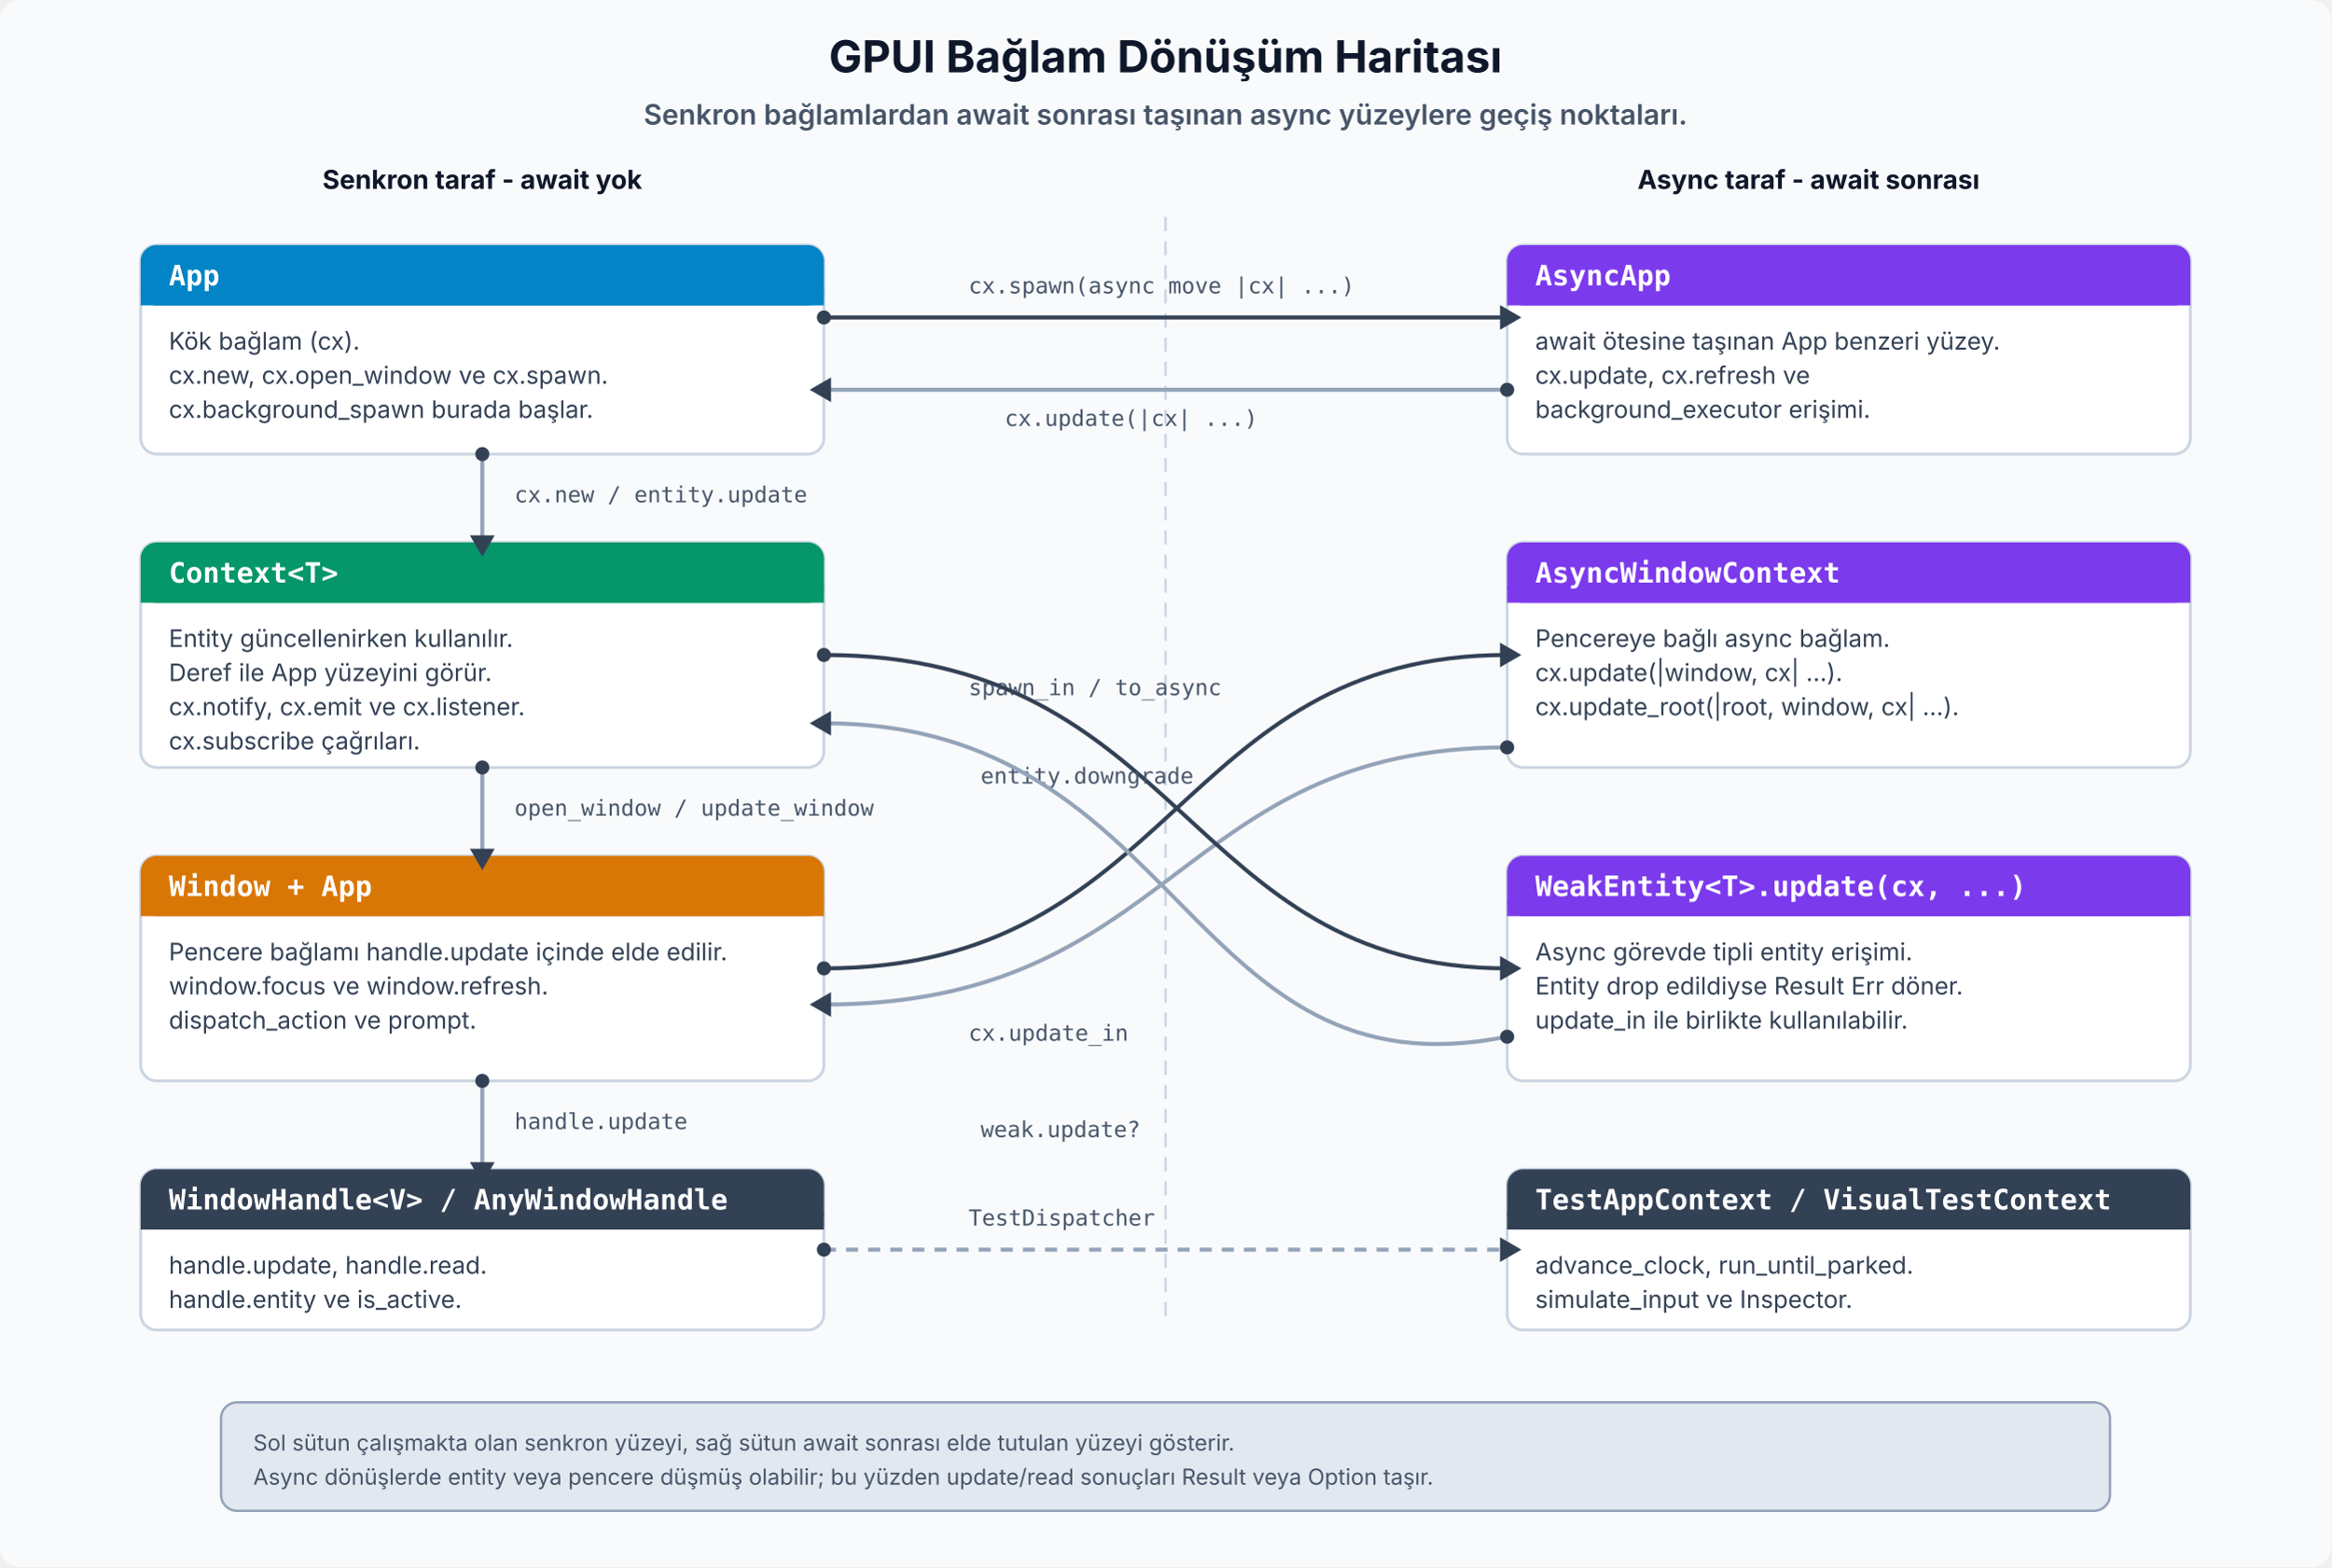
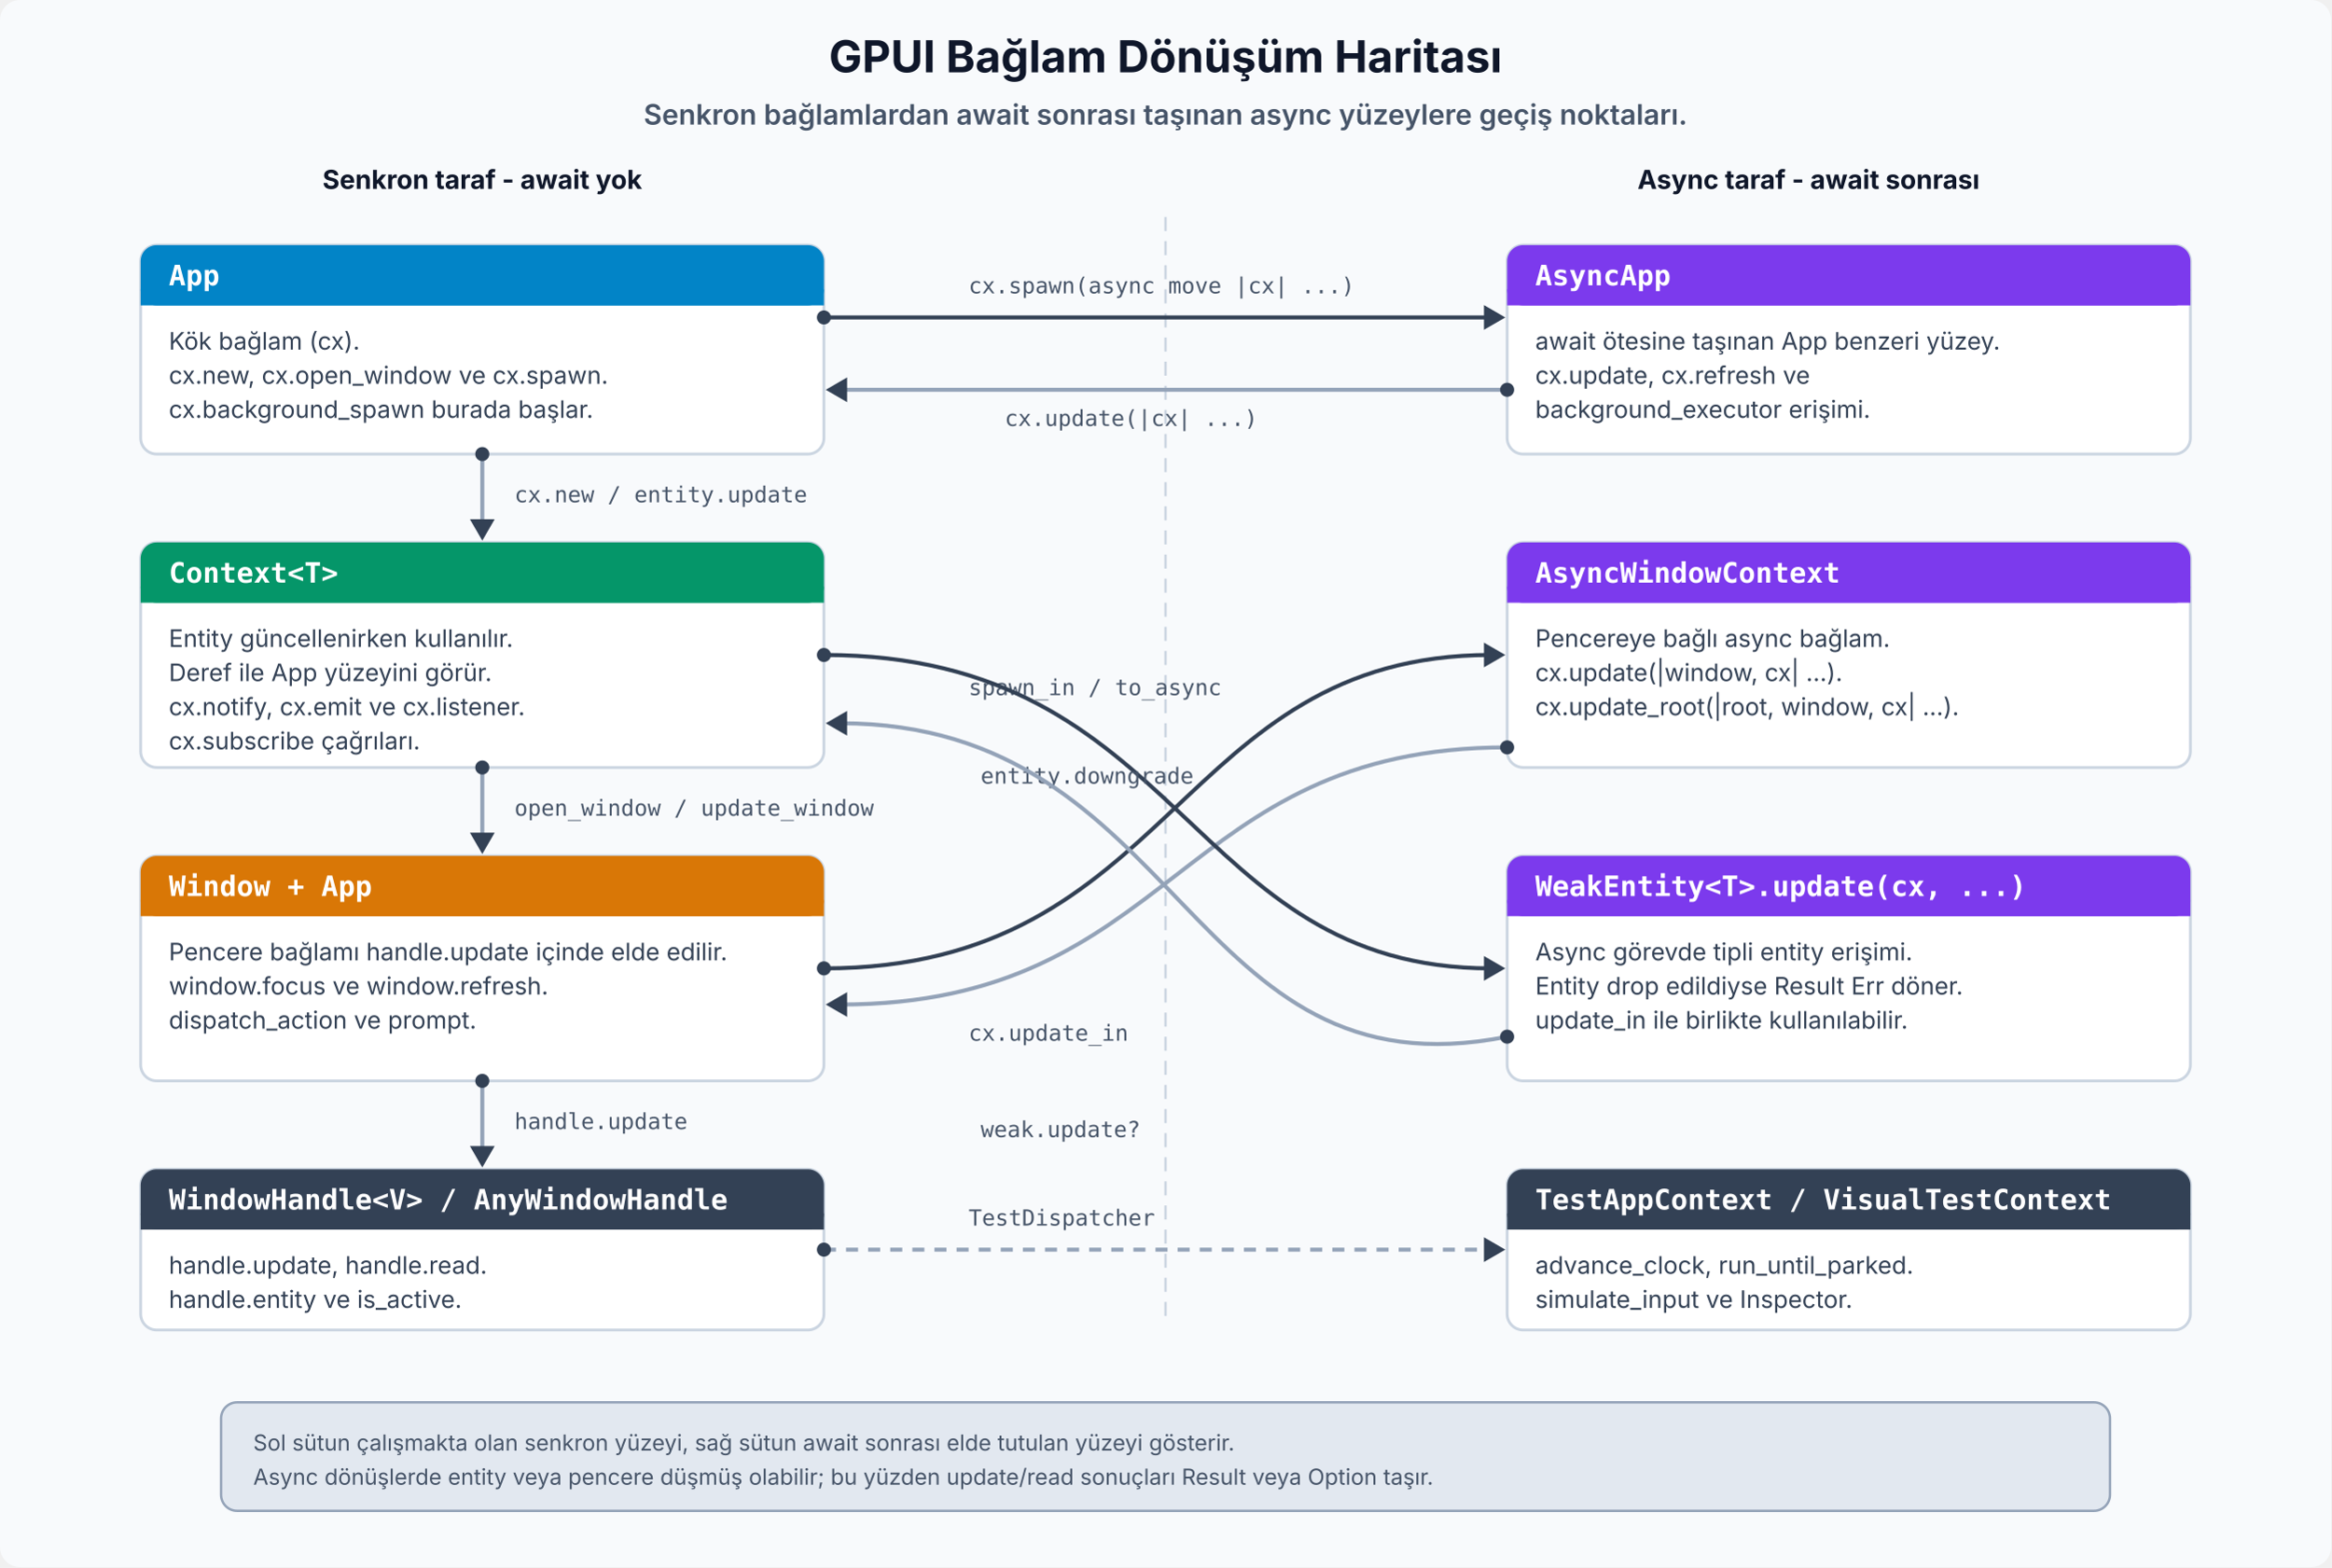
<svg xmlns="http://www.w3.org/2000/svg" viewBox="0 0 1160 780">
  <defs>
    <marker id="arrow" viewBox="0 0 1 1" refX="0" refY="0" markerWidth="1" markerHeight="1" orient="auto-start-reverse" overflow="visible" preserveAspectRatio="xMidYMid">
      <path d="M 5.77 0 L -2.88 5 V -5 Z" transform="scale(0.5)" fill="#334155" stroke="#334155" stroke-width="1pt" />
    </marker>
    <marker id="dot-arrow" viewBox="0 0 7 7" refX="3.5" refY="3.5" markerWidth="7" markerHeight="7" markerUnits="userSpaceOnUse">
      <circle cx="3.5" cy="3.5" r="3.5" fill="#334155" />
    </marker>
    <marker id="arrowRed" viewBox="0 0 1 1" refX="0" refY="0" markerWidth="1" markerHeight="1" orient="auto-start-reverse" overflow="visible" preserveAspectRatio="xMidYMid">
      <path d="M 5.77 0 L -2.88 5 V -5 Z" transform="scale(0.5)" fill="#be123c" stroke="#be123c" stroke-width="1pt" />
    </marker>
    <marker id="dot-arrowRed" viewBox="0 0 7 7" refX="3.5" refY="3.5" markerWidth="7" markerHeight="7" markerUnits="userSpaceOnUse">
      <circle cx="3.5" cy="3.5" r="3.5" fill="#be123c" />
    </marker>
    <style>
      .title { font: 700 22px system-ui, -apple-system, "Segoe UI", sans-serif; fill: #0f172a; }
      .subtitle { font: 600 14px system-ui, -apple-system, "Segoe UI", sans-serif; fill: #475569; }
      .cardTitle { font: 700 14px ui-monospace, SFMono-Regular, Menlo, Consolas, monospace; fill: #fff; }
      .label { font: 700 13px system-ui, -apple-system, "Segoe UI", sans-serif; fill: #0f172a; }
      .body { font: 12px system-ui, -apple-system, "Segoe UI", sans-serif; fill: #334155; }
      .small { font: 11px system-ui, -apple-system, "Segoe UI", sans-serif; fill: #475569; }
      .mono { font: 12px ui-monospace, SFMono-Regular, Menlo, Consolas, monospace; fill: #0f172a; }
      .monoSmall { font: 11px ui-monospace, SFMono-Regular, Menlo, Consolas, monospace; fill: #334155; }
      .softTitle { font: 700 13px system-ui, -apple-system, "Segoe UI", sans-serif; fill: #0f172a; }
      .edge { font: 11px ui-monospace, SFMono-Regular, Menlo, Consolas, monospace; fill: #475569; }
      .arrow { stroke: #334155; stroke-width: 2; fill: none; marker-end: url(#arrow); marker-start: url(#dot-arrow); }
      .arrowSoft { stroke: #94a3b8; stroke-width: 2; fill: none; marker-end: url(#arrow); marker-start: url(#dot-arrow); }
      .arrowDash { stroke: #94a3b8; stroke-width: 2; fill: none; stroke-dasharray: 6 5; marker-end: url(#arrow); marker-start: url(#dot-arrow); }
      .arrowRed { stroke: #be123c; stroke-width: 2; fill: none; stroke-dasharray: 6 5; marker-end: url(#arrowRed); marker-start: url(#dot-arrowRed); }
      .card { fill: #fff; stroke: #cbd5e1; stroke-width: 1.4; }
      .panel { fill: #fff; stroke: #cbd5e1; stroke-width: 1.2; }
    </style>
  </defs>
  <rect width="100%" height="100%" rx="10" fill="#f8fafc" />
  <text x="580" y="36" text-anchor="middle" class="title">GPUI Bağlam Dönüşüm Haritası</text>
  <text x="580" y="62" text-anchor="middle" class="subtitle">Senkron bağlamlardan await sonrası taşınan async yüzeylere geçiş noktaları.</text>
  <text x="240" y="94" text-anchor="middle" class="label">Senkron taraf - await yok</text>
  <text x="900" y="94" text-anchor="middle" class="label">Async taraf - await sonrası</text>
  <line x1="580" y1="108" x2="580" y2="660" stroke="#cbd5e1" stroke-width="1.2" stroke-dasharray="7 5" />
  <rect x="70" y="122" width="340" height="104" rx="8" class="card" />
  <rect x="70" y="122" width="340" height="30" rx="8" fill="#0284c7" />
  <path d="M 70 144 H 410 V 152 H 70 Z" fill="#0284c7" />
  <text x="84" y="142" class="cardTitle">App</text>
  <text x="84" y="174" class="body">Kök bağlam (cx).</text>
  <text x="84" y="191" class="body">cx.new, cx.open_window ve cx.spawn.</text>
  <text x="84" y="208" class="body">cx.background_spawn burada başlar.</text>
  <rect x="70" y="270" width="340" height="112" rx="8" class="card" />
  <rect x="70" y="270" width="340" height="30" rx="8" fill="#059669" />
  <path d="M 70 292 H 410 V 300 H 70 Z" fill="#059669" />
  <text x="84" y="290" class="cardTitle">Context&lt;T&gt;</text>
  <text x="84" y="322" class="body">Entity güncellenirken kullanılır.</text>
  <text x="84" y="339" class="body">Deref ile App yüzeyini görür.</text>
  <text x="84" y="356" class="body">cx.notify, cx.emit ve cx.listener.</text>
  <text x="84" y="373" class="body">cx.subscribe çağrıları.</text>
  <rect x="70" y="426" width="340" height="112" rx="8" class="card" />
  <rect x="70" y="426" width="340" height="30" rx="8" fill="#d97706" />
  <path d="M 70 448 H 410 V 456 H 70 Z" fill="#d97706" />
  <text x="84" y="446" class="cardTitle">Window + App</text>
  <text x="84" y="478" class="body">Pencere bağlamı handle.update içinde elde edilir.</text>
  <text x="84" y="495" class="body">window.focus ve window.refresh.</text>
  <text x="84" y="512" class="body">dispatch_action ve prompt.</text>
  <rect x="70" y="582" width="340" height="80" rx="8" class="card" />
  <rect x="70" y="582" width="340" height="30" rx="8" fill="#334155" />
  <path d="M 70 604 H 410 V 612 H 70 Z" fill="#334155" />
  <text x="84" y="602" class="cardTitle">WindowHandle&lt;V&gt; / AnyWindowHandle</text>
  <text x="84" y="634" class="body">handle.update, handle.read.</text>
  <text x="84" y="651" class="body">handle.entity ve is_active.</text>
  <rect x="750" y="122" width="340" height="104" rx="8" class="card" />
  <rect x="750" y="122" width="340" height="30" rx="8" fill="#7c3aed" />
  <path d="M 750 144 H 1090 V 152 H 750 Z" fill="#7c3aed" />
  <text x="764" y="142" class="cardTitle">AsyncApp</text>
  <text x="764" y="174" class="body">await ötesine taşınan App benzeri yüzey.</text>
  <text x="764" y="191" class="body">cx.update, cx.refresh ve</text>
  <text x="764" y="208" class="body">background_executor erişimi.</text>
  <rect x="750" y="270" width="340" height="112" rx="8" class="card" />
  <rect x="750" y="270" width="340" height="30" rx="8" fill="#7c3aed" />
  <path d="M 750 292 H 1090 V 300 H 750 Z" fill="#7c3aed" />
  <text x="764" y="290" class="cardTitle">AsyncWindowContext</text>
  <text x="764" y="322" class="body">Pencereye bağlı async bağlam.</text>
  <text x="764" y="339" class="body">cx.update(|window, cx| ...).</text>
  <text x="764" y="356" class="body">cx.update_root(|root, window, cx| ...).</text>
  <rect x="750" y="426" width="340" height="112" rx="8" class="card" />
  <rect x="750" y="426" width="340" height="30" rx="8" fill="#7c3aed" />
  <path d="M 750 448 H 1090 V 456 H 750 Z" fill="#7c3aed" />
  <text x="764" y="446" class="cardTitle">WeakEntity&lt;T&gt;.update(cx, ...)</text>
  <text x="764" y="478" class="body">Async görevde tipli entity erişimi.</text>
  <text x="764" y="495" class="body">Entity drop edildiyse Result Err döner.</text>
  <text x="764" y="512" class="body">update_in ile birlikte kullanılabilir.</text>
  <rect x="750" y="582" width="340" height="80" rx="8" class="card" />
  <rect x="750" y="582" width="340" height="30" rx="8" fill="#334155" />
  <path d="M 750 604 H 1090 V 612 H 750 Z" fill="#334155" />
  <text x="764" y="602" class="cardTitle">TestAppContext / VisualTestContext</text>
  <text x="764" y="634" class="body">advance_clock, run_until_parked.</text>
  <text x="764" y="651" class="body">simulate_input ve Inspector.</text>
-   <path d="M 240 226 L 240 270" class="arrowSoft" />
+   <path d="M 240 226 L 240 262" class="arrowSoft" />
  <text x="256" y="250" class="edge">cx.new / entity.update</text>
-   <path d="M 240 382 L 240 426" class="arrowSoft" />
+   <path d="M 240 382 L 240 418" class="arrowSoft" />
  <text x="256" y="406" class="edge">open_window / update_window</text>
-   <path d="M 240 538 L 240 582" class="arrowSoft" />
+   <path d="M 240 538 L 240 574" class="arrowSoft" />
  <text x="256" y="562" class="edge">handle.update</text>
-   <path d="M 410 158 L 750 158" class="arrow" />
+   <path d="M 410 158 L 742 158" class="arrow" />
  <text x="482" y="146" class="edge">cx.spawn(async move |cx| ...)</text>
-   <path d="M 750 194 L 410 194" class="arrowSoft" />
+   <path d="M 750 194 L 418 194" class="arrowSoft" />
  <text x="500" y="212" class="edge">cx.update(|cx| ...)</text>
-   <path d="M 410 482 C 585 482 585 326 750 326" class="arrow" />
+   <path d="M 410 482 C 585 482 585 326 742 326" class="arrow" />
  <text x="482" y="346" class="edge">spawn_in / to_async</text>
-   <path d="M 750 372 C 585 372 585 500 410 500" class="arrowSoft" />
+   <path d="M 750 372 C 585 372 585 500 418 500" class="arrowSoft" />
  <text x="482" y="518" class="edge">cx.update_in</text>
-   <path d="M 410 326 C 590 326 590 482 750 482" class="arrow" />
+   <path d="M 410 326 C 590 326 590 482 742 482" class="arrow" />
  <text x="488" y="390" class="edge">entity.downgrade</text>
-   <path d="M 750 516 C 590 548 590 360 410 360" class="arrowSoft" />
+   <path d="M 750 516 C 590 548 590 360 418 360" class="arrowSoft" />
  <text x="488" y="566" class="edge">weak.update?</text>
-   <path d="M 410 622 L 750 622" class="arrowDash" />
+   <path d="M 410 622 L 742 622" class="arrowDash" />
  <text x="482" y="610" class="edge">TestDispatcher</text>
  <rect x="110" y="698" width="940" height="54" rx="8" fill="#e2e8f0" stroke="#94a3b8" stroke-width="1.2" />
  <text x="126" y="722" text-anchor="start" class="small">Sol sütun çalışmakta olan senkron yüzeyi, sağ sütun await sonrası elde tutulan yüzeyi gösterir.</text>
  <text x="126" y="739" text-anchor="start" class="small">Async dönüşlerde entity veya pencere düşmüş olabilir; bu yüzden update/read sonuçları Result veya Option taşır.</text>
</svg>
